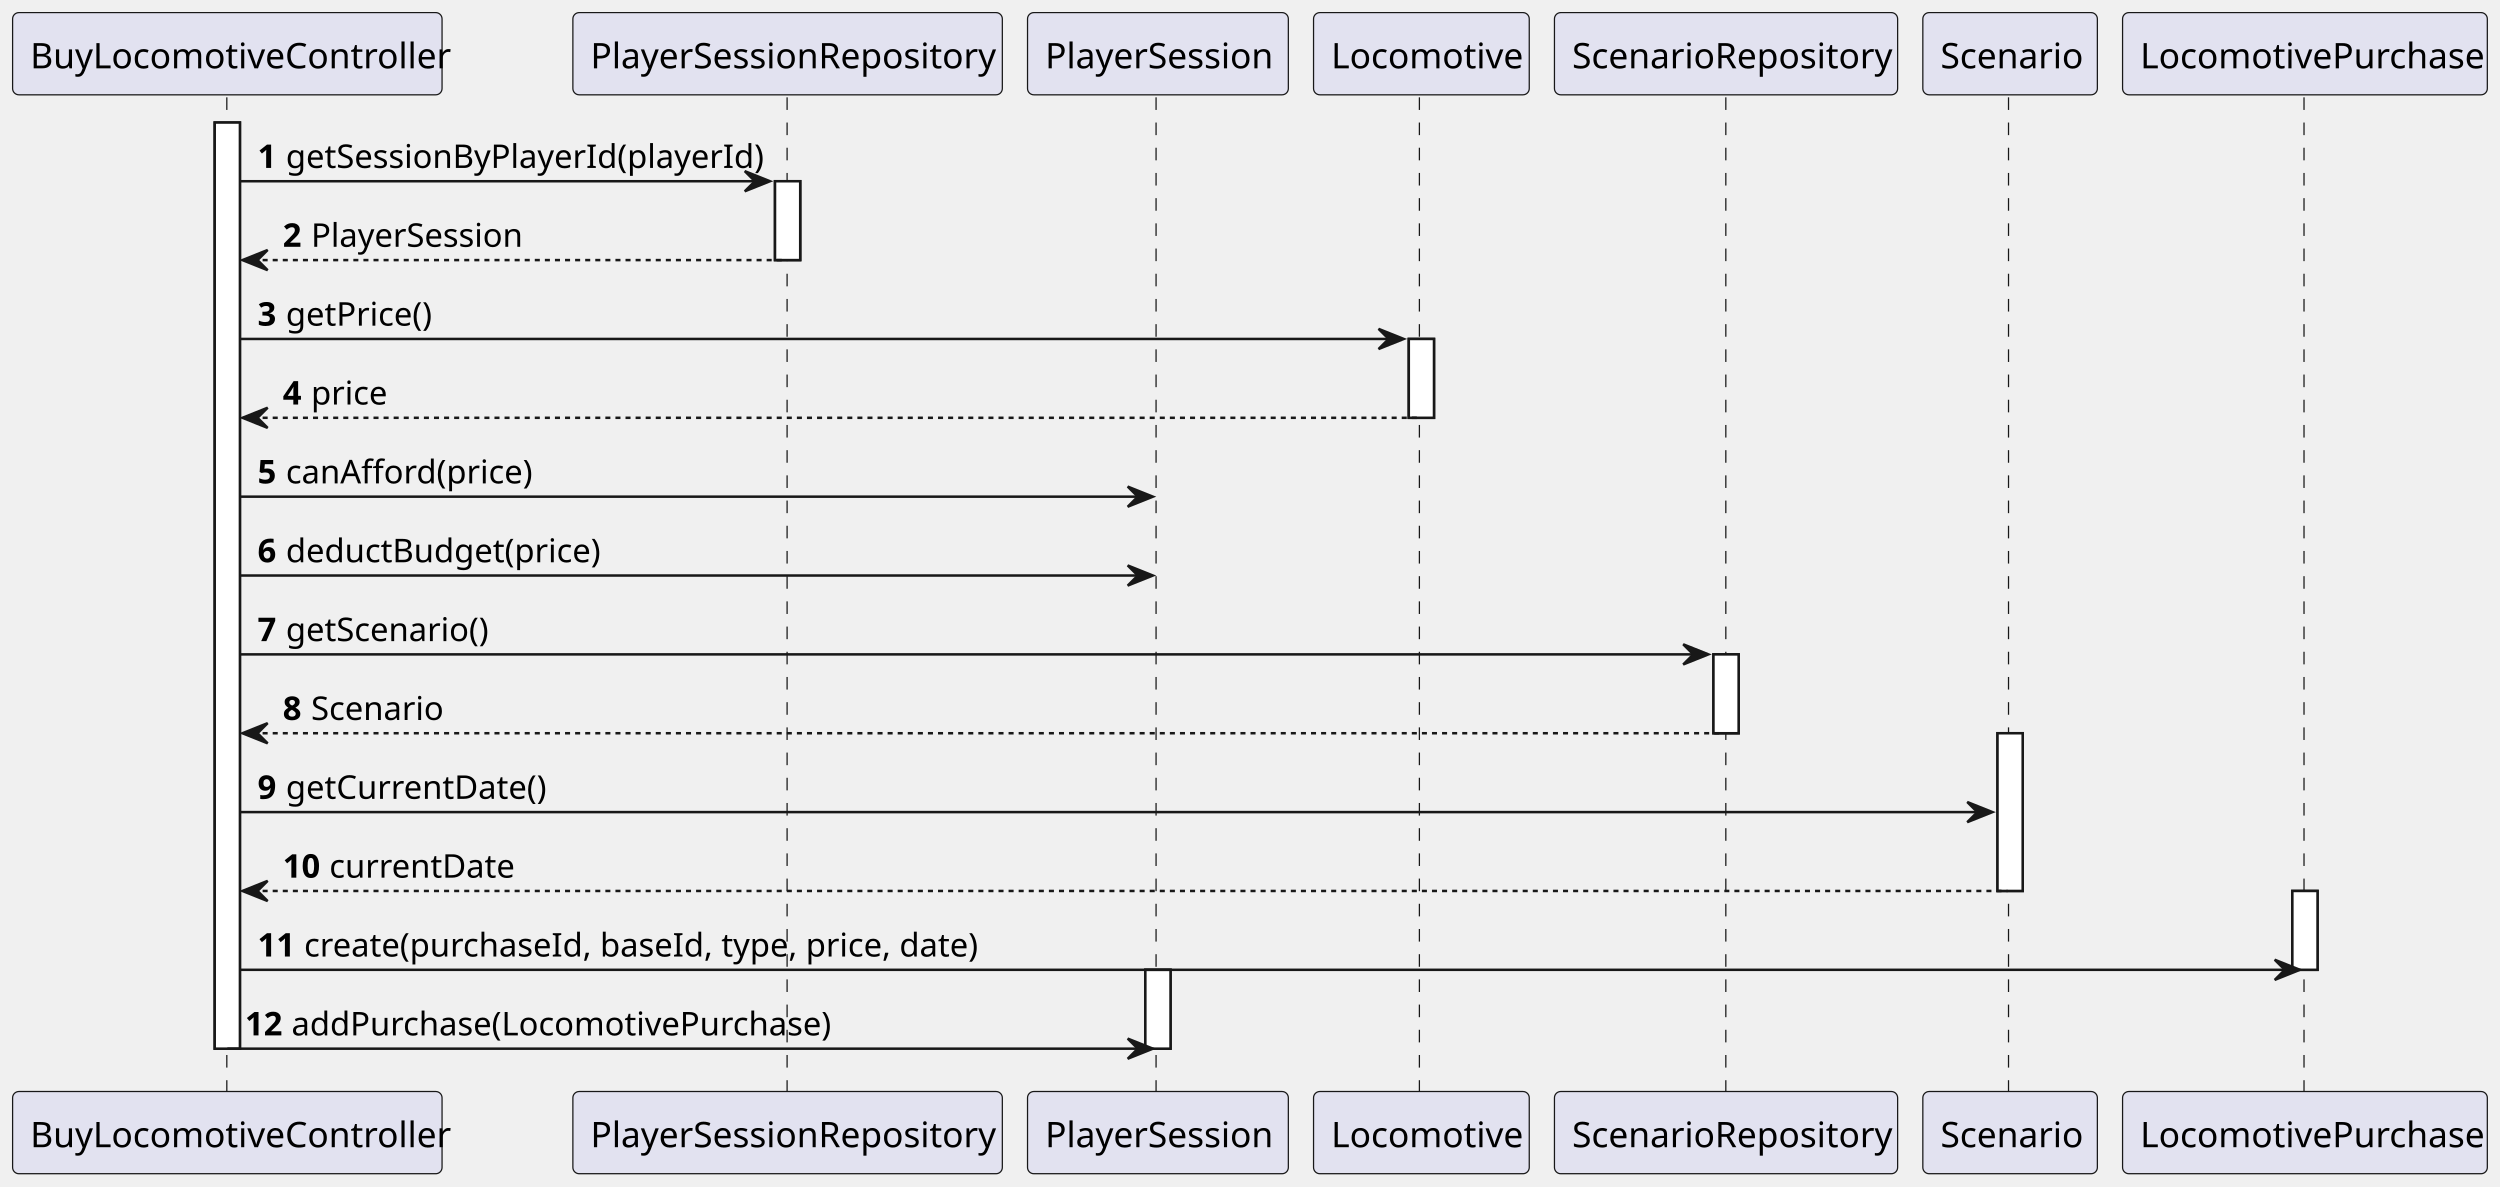
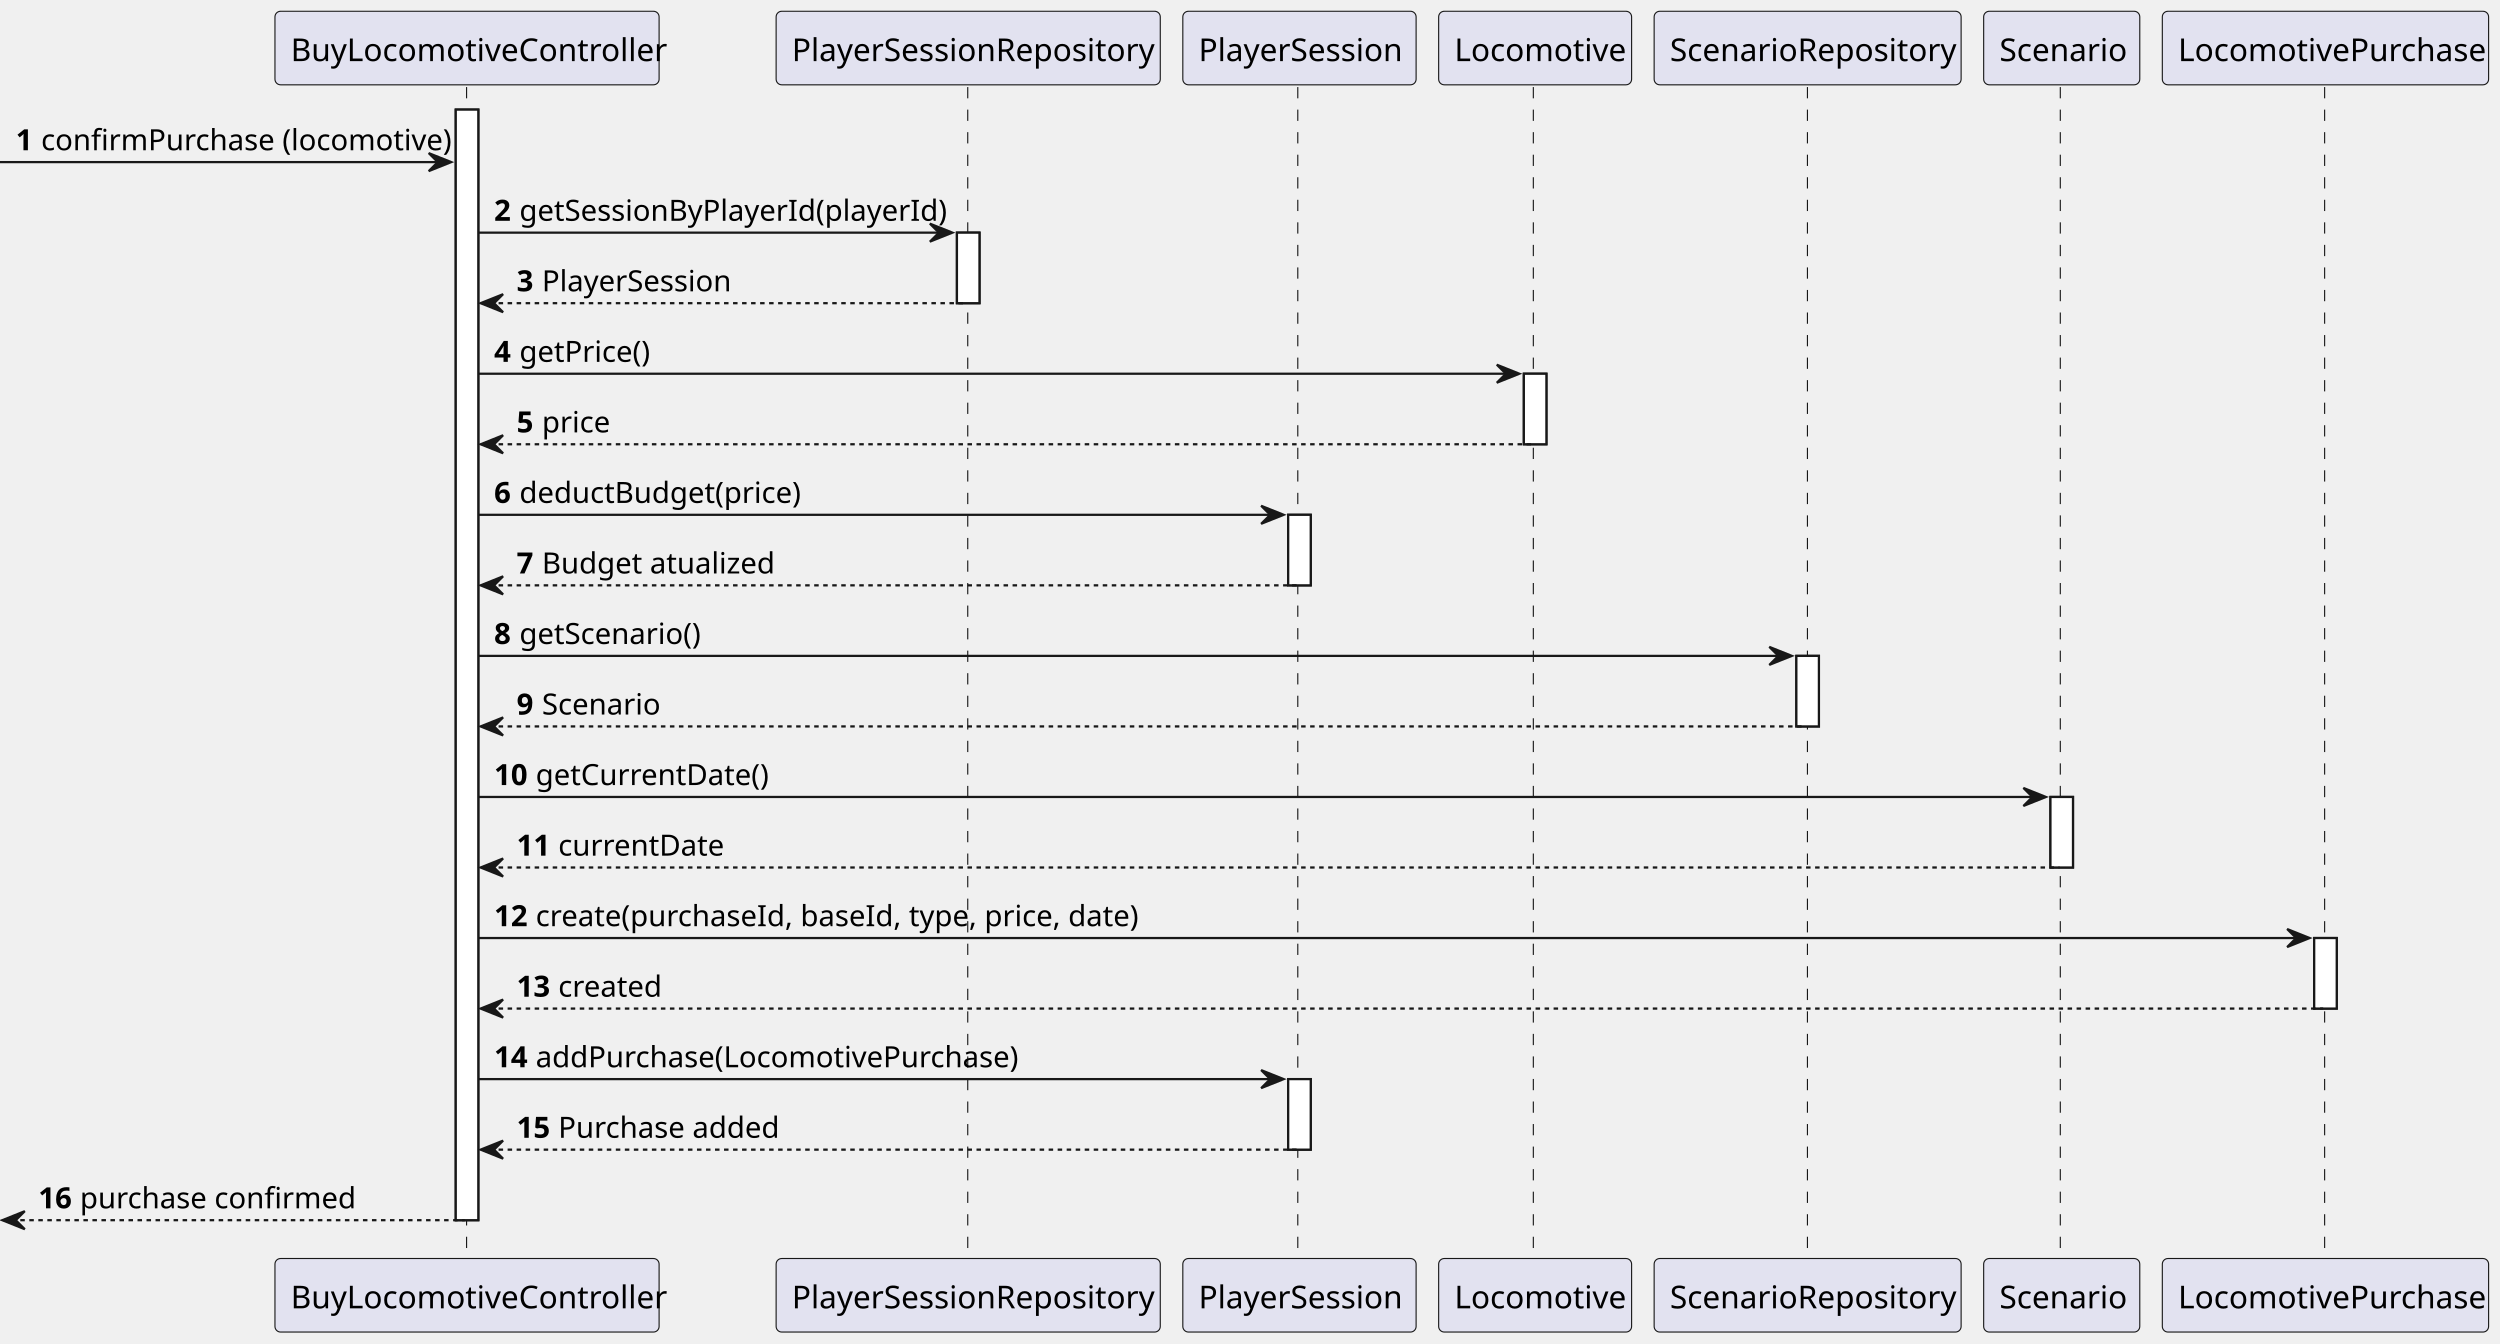
- <svg xmlns="http://www.w3.org/2000/svg" contentStyleType="text/css" height="471px" preserveAspectRatio="none" style="width:992px;height:471px;background:#FFFFFF;" version="1.1" viewBox="0 0 992 471" width="992px" zoomAndPan="magnify">
+ <svg xmlns="http://www.w3.org/2000/svg" contentStyleType="text/css" height="596px" preserveAspectRatio="none" style="width:1109px;height:596px;background:#FFFFFF;" version="1.1" viewBox="0 0 1109 596" width="1109px" zoomAndPan="magnify">
  <defs />
  <g>
-     <rect fill="#FFFFFF" height="367.492" style="stroke:#181818;stroke-width:1.0;" width="10" x="85.203" y="48.621" />
-     <rect fill="#FFFFFF" height="31.291" style="stroke:#181818;stroke-width:1.0;" width="10" x="307.522" y="71.912" />
-     <rect fill="#FFFFFF" height="31.291" style="stroke:#181818;stroke-width:1.0;" width="10" x="454.47" y="384.822" />
-     <rect fill="#FFFFFF" height="31.291" style="stroke:#181818;stroke-width:1.0;" width="10" x="559.011" y="134.494" />
-     <rect fill="#FFFFFF" height="31.291" style="stroke:#181818;stroke-width:1.0;" width="10" x="679.893" y="259.658" />
-     <rect fill="#FFFFFF" height="62.582" style="stroke:#181818;stroke-width:1.0;" width="10" x="792.606" y="290.949" />
-     <rect fill="#FFFFFF" height="31.291" style="stroke:#181818;stroke-width:1.0;" width="10" x="909.602" y="353.531" />
-     <line style="stroke:#181818;stroke-width:0.5;stroke-dasharray:5.0,5.0;" x1="90" x2="90" y1="38.621" y2="434.113" />
-     <line style="stroke:#181818;stroke-width:0.5;stroke-dasharray:5.0,5.0;" x1="312.319" x2="312.319" y1="38.621" y2="434.113" />
-     <line style="stroke:#181818;stroke-width:0.5;stroke-dasharray:5.0,5.0;" x1="458.725" x2="458.725" y1="38.621" y2="434.113" />
-     <line style="stroke:#181818;stroke-width:0.5;stroke-dasharray:5.0,5.0;" x1="563.214" x2="563.214" y1="38.621" y2="434.113" />
-     <line style="stroke:#181818;stroke-width:0.5;stroke-dasharray:5.0,5.0;" x1="684.807" x2="684.807" y1="38.621" y2="434.113" />
-     <line style="stroke:#181818;stroke-width:0.5;stroke-dasharray:5.0,5.0;" x1="796.979" x2="796.979" y1="38.621" y2="434.113" />
-     <line style="stroke:#181818;stroke-width:0.5;stroke-dasharray:5.0,5.0;" x1="914.234" x2="914.234" y1="38.621" y2="434.113" />
-     <rect fill="#E2E2F0" height="32.621" rx="2.5" ry="2.5" style="stroke:#181818;stroke-width:0.5;" width="170.406" x="5" y="5" />
-     <text fill="#000000" font-family="sans-serif" font-size="14" lengthAdjust="spacing" textLength="156.406" x="12" y="27.107">BuyLocomotiveController</text>
-     <rect fill="#E2E2F0" height="32.621" rx="2.5" ry="2.5" style="stroke:#181818;stroke-width:0.5;" width="170.406" x="5" y="433.113" />
-     <text fill="#000000" font-family="sans-serif" font-size="14" lengthAdjust="spacing" textLength="156.406" x="12" y="455.221">BuyLocomotiveController</text>
-     <rect fill="#E2E2F0" height="32.621" rx="2.5" ry="2.5" style="stroke:#181818;stroke-width:0.5;" width="170.406" x="227.319" y="5" />
-     <text fill="#000000" font-family="sans-serif" font-size="14" lengthAdjust="spacing" textLength="156.406" x="234.319" y="27.107">PlayerSessionRepository</text>
-     <rect fill="#E2E2F0" height="32.621" rx="2.5" ry="2.5" style="stroke:#181818;stroke-width:0.5;" width="170.406" x="227.319" y="433.113" />
-     <text fill="#000000" font-family="sans-serif" font-size="14" lengthAdjust="spacing" textLength="156.406" x="234.319" y="455.221">PlayerSessionRepository</text>
-     <rect fill="#E2E2F0" height="32.621" rx="2.5" ry="2.5" style="stroke:#181818;stroke-width:0.5;" width="103.489" x="407.725" y="5" />
-     <text fill="#000000" font-family="sans-serif" font-size="14" lengthAdjust="spacing" textLength="89.489" x="414.725" y="27.107">PlayerSession</text>
-     <rect fill="#E2E2F0" height="32.621" rx="2.5" ry="2.5" style="stroke:#181818;stroke-width:0.5;" width="103.489" x="407.725" y="433.113" />
-     <text fill="#000000" font-family="sans-serif" font-size="14" lengthAdjust="spacing" textLength="89.489" x="414.725" y="455.221">PlayerSession</text>
-     <rect fill="#E2E2F0" height="32.621" rx="2.5" ry="2.5" style="stroke:#181818;stroke-width:0.5;" width="85.593" x="521.214" y="5" />
-     <text fill="#000000" font-family="sans-serif" font-size="14" lengthAdjust="spacing" textLength="71.593" x="528.214" y="27.107">Locomotive</text>
-     <rect fill="#E2E2F0" height="32.621" rx="2.5" ry="2.5" style="stroke:#181818;stroke-width:0.5;" width="85.593" x="521.214" y="433.113" />
-     <text fill="#000000" font-family="sans-serif" font-size="14" lengthAdjust="spacing" textLength="71.593" x="528.214" y="455.221">Locomotive</text>
-     <rect fill="#E2E2F0" height="32.621" rx="2.5" ry="2.5" style="stroke:#181818;stroke-width:0.5;" width="136.172" x="616.807" y="5" />
-     <text fill="#000000" font-family="sans-serif" font-size="14" lengthAdjust="spacing" textLength="122.172" x="623.807" y="27.107">ScenarioRepository</text>
-     <rect fill="#E2E2F0" height="32.621" rx="2.5" ry="2.5" style="stroke:#181818;stroke-width:0.5;" width="136.172" x="616.807" y="433.113" />
-     <text fill="#000000" font-family="sans-serif" font-size="14" lengthAdjust="spacing" textLength="122.172" x="623.807" y="455.221">ScenarioRepository</text>
-     <rect fill="#E2E2F0" height="32.621" rx="2.5" ry="2.5" style="stroke:#181818;stroke-width:0.5;" width="69.255" x="762.979" y="5" />
-     <text fill="#000000" font-family="sans-serif" font-size="14" lengthAdjust="spacing" textLength="55.255" x="769.979" y="27.107">Scenario</text>
-     <rect fill="#E2E2F0" height="32.621" rx="2.5" ry="2.5" style="stroke:#181818;stroke-width:0.5;" width="69.255" x="762.979" y="433.113" />
-     <text fill="#000000" font-family="sans-serif" font-size="14" lengthAdjust="spacing" textLength="55.255" x="769.979" y="455.221">Scenario</text>
-     <rect fill="#E2E2F0" height="32.621" rx="2.5" ry="2.5" style="stroke:#181818;stroke-width:0.5;" width="144.737" x="842.234" y="5" />
-     <text fill="#000000" font-family="sans-serif" font-size="14" lengthAdjust="spacing" textLength="130.737" x="849.234" y="27.107">LocomotivePurchase</text>
-     <rect fill="#E2E2F0" height="32.621" rx="2.5" ry="2.5" style="stroke:#181818;stroke-width:0.5;" width="144.737" x="842.234" y="433.113" />
-     <text fill="#000000" font-family="sans-serif" font-size="14" lengthAdjust="spacing" textLength="130.737" x="849.234" y="455.221">LocomotivePurchase</text>
-     <rect fill="#FFFFFF" height="367.492" style="stroke:#181818;stroke-width:1.0;" width="10" x="85.203" y="48.621" />
-     <rect fill="#FFFFFF" height="31.291" style="stroke:#181818;stroke-width:1.0;" width="10" x="307.522" y="71.912" />
-     <rect fill="#FFFFFF" height="31.291" style="stroke:#181818;stroke-width:1.0;" width="10" x="454.47" y="384.822" />
-     <rect fill="#FFFFFF" height="31.291" style="stroke:#181818;stroke-width:1.0;" width="10" x="559.011" y="134.494" />
-     <rect fill="#FFFFFF" height="31.291" style="stroke:#181818;stroke-width:1.0;" width="10" x="679.893" y="259.658" />
-     <rect fill="#FFFFFF" height="62.582" style="stroke:#181818;stroke-width:1.0;" width="10" x="792.606" y="290.949" />
-     <rect fill="#FFFFFF" height="31.291" style="stroke:#181818;stroke-width:1.0;" width="10" x="909.602" y="353.531" />
-     <polygon fill="#181818" points="295.522,67.912,305.522,71.912,295.522,75.912,299.522,71.912" style="stroke:#181818;stroke-width:1.0;" />
-     <line style="stroke:#181818;stroke-width:1.0;" x1="95.203" x2="301.522" y1="71.912" y2="71.912" />
-     <text fill="#000000" font-family="sans-serif" font-size="13" font-weight="bold" lengthAdjust="spacing" textLength="7.23" x="102.203" y="66.649">1</text>
-     <text fill="#000000" font-family="sans-serif" font-size="13" lengthAdjust="spacing" textLength="182.089" x="113.433" y="66.649">getSessionByPlayerId(playerId)</text>
-     <polygon fill="#181818" points="106.203,99.203,96.203,103.203,106.203,107.203,102.203,103.203" style="stroke:#181818;stroke-width:1.0;" />
-     <line style="stroke:#181818;stroke-width:1.0;stroke-dasharray:2.0,2.0;" x1="100.203" x2="311.522" y1="103.203" y2="103.203" />
-     <text fill="#000000" font-family="sans-serif" font-size="13" font-weight="bold" lengthAdjust="spacing" textLength="7.23" x="112.203" y="97.94">2</text>
-     <text fill="#000000" font-family="sans-serif" font-size="13" lengthAdjust="spacing" textLength="83.097" x="123.433" y="97.94">PlayerSession</text>
-     <polygon fill="#181818" points="547.011,130.494,557.011,134.494,547.011,138.494,551.011,134.494" style="stroke:#181818;stroke-width:1.0;" />
-     <line style="stroke:#181818;stroke-width:1.0;" x1="95.203" x2="553.011" y1="134.494" y2="134.494" />
-     <text fill="#000000" font-family="sans-serif" font-size="13" font-weight="bold" lengthAdjust="spacing" textLength="7.23" x="102.203" y="129.231">3</text>
-     <text fill="#000000" font-family="sans-serif" font-size="13" lengthAdjust="spacing" textLength="56.348" x="113.433" y="129.231">getPrice()</text>
-     <polygon fill="#181818" points="106.203,161.785,96.203,165.785,106.203,169.785,102.203,165.785" style="stroke:#181818;stroke-width:1.0;" />
-     <line style="stroke:#181818;stroke-width:1.0;stroke-dasharray:2.0,2.0;" x1="100.203" x2="563.011" y1="165.785" y2="165.785" />
-     <text fill="#000000" font-family="sans-serif" font-size="13" font-weight="bold" lengthAdjust="spacing" textLength="7.23" x="112.203" y="160.523">4</text>
-     <text fill="#000000" font-family="sans-serif" font-size="13" lengthAdjust="spacing" textLength="28.177" x="123.433" y="160.523">price</text>
-     <polygon fill="#181818" points="447.47,193.076,457.47,197.076,447.47,201.076,451.47,197.076" style="stroke:#181818;stroke-width:1.0;" />
-     <line style="stroke:#181818;stroke-width:1.0;" x1="95.203" x2="453.47" y1="197.076" y2="197.076" />
-     <text fill="#000000" font-family="sans-serif" font-size="13" font-weight="bold" lengthAdjust="spacing" textLength="7.23" x="102.203" y="191.814">5</text>
-     <text fill="#000000" font-family="sans-serif" font-size="13" lengthAdjust="spacing" textLength="92.479" x="113.433" y="191.814">canAfford(price)</text>
-     <polygon fill="#181818" points="447.47,224.367,457.47,228.367,447.47,232.367,451.47,228.367" style="stroke:#181818;stroke-width:1.0;" />
-     <line style="stroke:#181818;stroke-width:1.0;" x1="95.203" x2="453.47" y1="228.367" y2="228.367" />
-     <text fill="#000000" font-family="sans-serif" font-size="13" font-weight="bold" lengthAdjust="spacing" textLength="7.23" x="102.203" y="223.105">6</text>
-     <text fill="#000000" font-family="sans-serif" font-size="13" lengthAdjust="spacing" textLength="117.07" x="113.433" y="223.105">deductBudget(price)</text>
-     <polygon fill="#181818" points="667.893,255.658,677.893,259.658,667.893,263.658,671.893,259.658" style="stroke:#181818;stroke-width:1.0;" />
-     <line style="stroke:#181818;stroke-width:1.0;" x1="95.203" x2="673.893" y1="259.658" y2="259.658" />
-     <text fill="#000000" font-family="sans-serif" font-size="13" font-weight="bold" lengthAdjust="spacing" textLength="7.23" x="102.203" y="254.395">7</text>
-     <text fill="#000000" font-family="sans-serif" font-size="13" lengthAdjust="spacing" textLength="78.038" x="113.433" y="254.395">getScenario()</text>
-     <polygon fill="#181818" points="106.203,286.949,96.203,290.949,106.203,294.949,102.203,290.949" style="stroke:#181818;stroke-width:1.0;" />
-     <line style="stroke:#181818;stroke-width:1.0;stroke-dasharray:2.0,2.0;" x1="100.203" x2="683.893" y1="290.949" y2="290.949" />
-     <text fill="#000000" font-family="sans-serif" font-size="13" font-weight="bold" lengthAdjust="spacing" textLength="7.23" x="112.203" y="285.687">8</text>
-     <text fill="#000000" font-family="sans-serif" font-size="13" lengthAdjust="spacing" textLength="51.308" x="123.433" y="285.687">Scenario</text>
-     <polygon fill="#181818" points="780.606,318.24,790.606,322.24,780.606,326.24,784.606,322.24" style="stroke:#181818;stroke-width:1.0;" />
-     <line style="stroke:#181818;stroke-width:1.0;" x1="95.203" x2="786.606" y1="322.24" y2="322.24" />
-     <text fill="#000000" font-family="sans-serif" font-size="13" font-weight="bold" lengthAdjust="spacing" textLength="7.23" x="102.203" y="316.978">9</text>
-     <text fill="#000000" font-family="sans-serif" font-size="13" lengthAdjust="spacing" textLength="97.538" x="113.433" y="316.978">getCurrentDate()</text>
-     <polygon fill="#181818" points="106.203,349.531,96.203,353.531,106.203,357.531,102.203,353.531" style="stroke:#181818;stroke-width:1.0;" />
-     <line style="stroke:#181818;stroke-width:1.0;stroke-dasharray:2.0,2.0;" x1="100.203" x2="796.606" y1="353.531" y2="353.531" />
-     <text fill="#000000" font-family="sans-serif" font-size="13" font-weight="bold" lengthAdjust="spacing" textLength="14.46" x="112.203" y="348.269">10</text>
-     <text fill="#000000" font-family="sans-serif" font-size="13" lengthAdjust="spacing" textLength="67.92" x="130.663" y="348.269">currentDate</text>
-     <polygon fill="#181818" points="902.602,380.822,912.602,384.822,902.602,388.822,906.602,384.822" style="stroke:#181818;stroke-width:1.0;" />
-     <line style="stroke:#181818;stroke-width:1.0;" x1="95.203" x2="908.602" y1="384.822" y2="384.822" />
-     <text fill="#000000" font-family="sans-serif" font-size="13" font-weight="bold" lengthAdjust="spacing" textLength="14.46" x="102.203" y="379.56">11</text>
-     <text fill="#000000" font-family="sans-serif" font-size="13" lengthAdjust="spacing" textLength="255.087" x="120.663" y="379.56">create(purchaseId, baseId, type, price, date)</text>
-     <polygon fill="#181818" points="447.47,412.113,457.47,416.113,447.47,420.113,451.47,416.113" style="stroke:#181818;stroke-width:1.0;" />
-     <line style="stroke:#181818;stroke-width:1.0;" x1="90.203" x2="453.47" y1="416.113" y2="416.113" />
-     <text fill="#000000" font-family="sans-serif" font-size="13" font-weight="bold" lengthAdjust="spacing" textLength="14.46" x="97.203" y="410.851">12</text>
-     <text fill="#000000" font-family="sans-serif" font-size="13" lengthAdjust="spacing" textLength="206.667" x="115.663" y="410.851">addPurchase(LocomotivePurchase)</text>
+     <rect fill="#FFFFFF" height="492.656" style="stroke:#181818;stroke-width:1.0;" width="10" x="202.175" y="48.621" />
+     <rect fill="#FFFFFF" height="31.291" style="stroke:#181818;stroke-width:1.0;" width="10" x="424.494" y="103.203" />
+     <rect fill="#FFFFFF" height="31.291" style="stroke:#181818;stroke-width:1.0;" width="10" x="571.442" y="228.367" />
+     <rect fill="#FFFFFF" height="31.291" style="stroke:#181818;stroke-width:1.0;" width="10" x="571.442" y="478.695" />
+     <rect fill="#FFFFFF" height="31.291" style="stroke:#181818;stroke-width:1.0;" width="10" x="675.983" y="165.785" />
+     <rect fill="#FFFFFF" height="31.291" style="stroke:#181818;stroke-width:1.0;" width="10" x="796.865" y="290.949" />
+     <rect fill="#FFFFFF" height="31.291" style="stroke:#181818;stroke-width:1.0;" width="10" x="909.579" y="353.531" />
+     <rect fill="#FFFFFF" height="31.291" style="stroke:#181818;stroke-width:1.0;" width="10" x="1026.575" y="416.113" />
+     <line style="stroke:#181818;stroke-width:0.5;stroke-dasharray:5.0,5.0;" x1="206.972" x2="206.972" y1="38.621" y2="559.277" />
+     <line style="stroke:#181818;stroke-width:0.5;stroke-dasharray:5.0,5.0;" x1="429.291" x2="429.291" y1="38.621" y2="559.277" />
+     <line style="stroke:#181818;stroke-width:0.5;stroke-dasharray:5.0,5.0;" x1="575.697" x2="575.697" y1="38.621" y2="559.277" />
+     <line style="stroke:#181818;stroke-width:0.5;stroke-dasharray:5.0,5.0;" x1="680.187" x2="680.187" y1="38.621" y2="559.277" />
+     <line style="stroke:#181818;stroke-width:0.5;stroke-dasharray:5.0,5.0;" x1="801.779" x2="801.779" y1="38.621" y2="559.277" />
+     <line style="stroke:#181818;stroke-width:0.5;stroke-dasharray:5.0,5.0;" x1="913.951" x2="913.951" y1="38.621" y2="559.277" />
+     <line style="stroke:#181818;stroke-width:0.5;stroke-dasharray:5.0,5.0;" x1="1031.206" x2="1031.206" y1="38.621" y2="559.277" />
+     <rect fill="#E2E2F0" height="32.621" rx="2.5" ry="2.5" style="stroke:#181818;stroke-width:0.5;" width="170.406" x="121.972" y="5" />
+     <text fill="#000000" font-family="sans-serif" font-size="14" lengthAdjust="spacing" textLength="156.406" x="128.972" y="27.107">BuyLocomotiveController</text>
+     <rect fill="#E2E2F0" height="32.621" rx="2.5" ry="2.5" style="stroke:#181818;stroke-width:0.5;" width="170.406" x="121.972" y="558.277" />
+     <text fill="#000000" font-family="sans-serif" font-size="14" lengthAdjust="spacing" textLength="156.406" x="128.972" y="580.385">BuyLocomotiveController</text>
+     <rect fill="#E2E2F0" height="32.621" rx="2.5" ry="2.5" style="stroke:#181818;stroke-width:0.5;" width="170.406" x="344.291" y="5" />
+     <text fill="#000000" font-family="sans-serif" font-size="14" lengthAdjust="spacing" textLength="156.406" x="351.291" y="27.107">PlayerSessionRepository</text>
+     <rect fill="#E2E2F0" height="32.621" rx="2.5" ry="2.5" style="stroke:#181818;stroke-width:0.5;" width="170.406" x="344.291" y="558.277" />
+     <text fill="#000000" font-family="sans-serif" font-size="14" lengthAdjust="spacing" textLength="156.406" x="351.291" y="580.385">PlayerSessionRepository</text>
+     <rect fill="#E2E2F0" height="32.621" rx="2.5" ry="2.5" style="stroke:#181818;stroke-width:0.5;" width="103.489" x="524.697" y="5" />
+     <text fill="#000000" font-family="sans-serif" font-size="14" lengthAdjust="spacing" textLength="89.489" x="531.697" y="27.107">PlayerSession</text>
+     <rect fill="#E2E2F0" height="32.621" rx="2.5" ry="2.5" style="stroke:#181818;stroke-width:0.5;" width="103.489" x="524.697" y="558.277" />
+     <text fill="#000000" font-family="sans-serif" font-size="14" lengthAdjust="spacing" textLength="89.489" x="531.697" y="580.385">PlayerSession</text>
+     <rect fill="#E2E2F0" height="32.621" rx="2.5" ry="2.5" style="stroke:#181818;stroke-width:0.5;" width="85.593" x="638.187" y="5" />
+     <text fill="#000000" font-family="sans-serif" font-size="14" lengthAdjust="spacing" textLength="71.593" x="645.187" y="27.107">Locomotive</text>
+     <rect fill="#E2E2F0" height="32.621" rx="2.5" ry="2.5" style="stroke:#181818;stroke-width:0.5;" width="85.593" x="638.187" y="558.277" />
+     <text fill="#000000" font-family="sans-serif" font-size="14" lengthAdjust="spacing" textLength="71.593" x="645.187" y="580.385">Locomotive</text>
+     <rect fill="#E2E2F0" height="32.621" rx="2.5" ry="2.5" style="stroke:#181818;stroke-width:0.5;" width="136.172" x="733.779" y="5" />
+     <text fill="#000000" font-family="sans-serif" font-size="14" lengthAdjust="spacing" textLength="122.172" x="740.779" y="27.107">ScenarioRepository</text>
+     <rect fill="#E2E2F0" height="32.621" rx="2.5" ry="2.5" style="stroke:#181818;stroke-width:0.5;" width="136.172" x="733.779" y="558.277" />
+     <text fill="#000000" font-family="sans-serif" font-size="14" lengthAdjust="spacing" textLength="122.172" x="740.779" y="580.385">ScenarioRepository</text>
+     <rect fill="#E2E2F0" height="32.621" rx="2.5" ry="2.5" style="stroke:#181818;stroke-width:0.5;" width="69.255" x="879.951" y="5" />
+     <text fill="#000000" font-family="sans-serif" font-size="14" lengthAdjust="spacing" textLength="55.255" x="886.951" y="27.107">Scenario</text>
+     <rect fill="#E2E2F0" height="32.621" rx="2.5" ry="2.5" style="stroke:#181818;stroke-width:0.5;" width="69.255" x="879.951" y="558.277" />
+     <text fill="#000000" font-family="sans-serif" font-size="14" lengthAdjust="spacing" textLength="55.255" x="886.951" y="580.385">Scenario</text>
+     <rect fill="#E2E2F0" height="32.621" rx="2.5" ry="2.5" style="stroke:#181818;stroke-width:0.5;" width="144.737" x="959.206" y="5" />
+     <text fill="#000000" font-family="sans-serif" font-size="14" lengthAdjust="spacing" textLength="130.737" x="966.206" y="27.107">LocomotivePurchase</text>
+     <rect fill="#E2E2F0" height="32.621" rx="2.5" ry="2.5" style="stroke:#181818;stroke-width:0.5;" width="144.737" x="959.206" y="558.277" />
+     <text fill="#000000" font-family="sans-serif" font-size="14" lengthAdjust="spacing" textLength="130.737" x="966.206" y="580.385">LocomotivePurchase</text>
+     <rect fill="#FFFFFF" height="492.656" style="stroke:#181818;stroke-width:1.0;" width="10" x="202.175" y="48.621" />
+     <rect fill="#FFFFFF" height="31.291" style="stroke:#181818;stroke-width:1.0;" width="10" x="424.494" y="103.203" />
+     <rect fill="#FFFFFF" height="31.291" style="stroke:#181818;stroke-width:1.0;" width="10" x="571.442" y="228.367" />
+     <rect fill="#FFFFFF" height="31.291" style="stroke:#181818;stroke-width:1.0;" width="10" x="571.442" y="478.695" />
+     <rect fill="#FFFFFF" height="31.291" style="stroke:#181818;stroke-width:1.0;" width="10" x="675.983" y="165.785" />
+     <rect fill="#FFFFFF" height="31.291" style="stroke:#181818;stroke-width:1.0;" width="10" x="796.865" y="290.949" />
+     <rect fill="#FFFFFF" height="31.291" style="stroke:#181818;stroke-width:1.0;" width="10" x="909.579" y="353.531" />
+     <rect fill="#FFFFFF" height="31.291" style="stroke:#181818;stroke-width:1.0;" width="10" x="1026.575" y="416.113" />
+     <polygon fill="#181818" points="190.175,67.912,200.175,71.912,190.175,75.912,194.175,71.912" style="stroke:#181818;stroke-width:1.0;" />
+     <line style="stroke:#181818;stroke-width:1.0;" x1="0" x2="196.175" y1="71.912" y2="71.912" />
+     <text fill="#000000" font-family="sans-serif" font-size="13" font-weight="bold" lengthAdjust="spacing" textLength="7.23" x="7" y="66.649">1</text>
+     <text fill="#000000" font-family="sans-serif" font-size="13" lengthAdjust="spacing" textLength="171.945" x="18.23" y="66.649">confirmPurchase (locomotive)</text>
+     <polygon fill="#181818" points="412.494,99.203,422.494,103.203,412.494,107.203,416.494,103.203" style="stroke:#181818;stroke-width:1.0;" />
+     <line style="stroke:#181818;stroke-width:1.0;" x1="212.175" x2="418.494" y1="103.203" y2="103.203" />
+     <text fill="#000000" font-family="sans-serif" font-size="13" font-weight="bold" lengthAdjust="spacing" textLength="7.23" x="219.175" y="97.94">2</text>
+     <text fill="#000000" font-family="sans-serif" font-size="13" lengthAdjust="spacing" textLength="182.089" x="230.405" y="97.94">getSessionByPlayerId(playerId)</text>
+     <polygon fill="#181818" points="223.175,130.494,213.175,134.494,223.175,138.494,219.175,134.494" style="stroke:#181818;stroke-width:1.0;" />
+     <line style="stroke:#181818;stroke-width:1.0;stroke-dasharray:2.0,2.0;" x1="217.175" x2="428.494" y1="134.494" y2="134.494" />
+     <text fill="#000000" font-family="sans-serif" font-size="13" font-weight="bold" lengthAdjust="spacing" textLength="7.23" x="229.175" y="129.231">3</text>
+     <text fill="#000000" font-family="sans-serif" font-size="13" lengthAdjust="spacing" textLength="83.097" x="240.405" y="129.231">PlayerSession</text>
+     <polygon fill="#181818" points="663.983,161.785,673.983,165.785,663.983,169.785,667.983,165.785" style="stroke:#181818;stroke-width:1.0;" />
+     <line style="stroke:#181818;stroke-width:1.0;" x1="212.175" x2="669.983" y1="165.785" y2="165.785" />
+     <text fill="#000000" font-family="sans-serif" font-size="13" font-weight="bold" lengthAdjust="spacing" textLength="7.23" x="219.175" y="160.523">4</text>
+     <text fill="#000000" font-family="sans-serif" font-size="13" lengthAdjust="spacing" textLength="56.348" x="230.405" y="160.523">getPrice()</text>
+     <polygon fill="#181818" points="223.175,193.076,213.175,197.076,223.175,201.076,219.175,197.076" style="stroke:#181818;stroke-width:1.0;" />
+     <line style="stroke:#181818;stroke-width:1.0;stroke-dasharray:2.0,2.0;" x1="217.175" x2="679.983" y1="197.076" y2="197.076" />
+     <text fill="#000000" font-family="sans-serif" font-size="13" font-weight="bold" lengthAdjust="spacing" textLength="7.23" x="229.175" y="191.814">5</text>
+     <text fill="#000000" font-family="sans-serif" font-size="13" lengthAdjust="spacing" textLength="28.177" x="240.405" y="191.814">price</text>
+     <polygon fill="#181818" points="559.442,224.367,569.442,228.367,559.442,232.367,563.442,228.367" style="stroke:#181818;stroke-width:1.0;" />
+     <line style="stroke:#181818;stroke-width:1.0;" x1="212.175" x2="565.442" y1="228.367" y2="228.367" />
+     <text fill="#000000" font-family="sans-serif" font-size="13" font-weight="bold" lengthAdjust="spacing" textLength="7.23" x="219.175" y="223.105">6</text>
+     <text fill="#000000" font-family="sans-serif" font-size="13" lengthAdjust="spacing" textLength="117.07" x="230.405" y="223.105">deductBudget(price)</text>
+     <polygon fill="#181818" points="223.175,255.658,213.175,259.658,223.175,263.658,219.175,259.658" style="stroke:#181818;stroke-width:1.0;" />
+     <line style="stroke:#181818;stroke-width:1.0;stroke-dasharray:2.0,2.0;" x1="217.175" x2="575.442" y1="259.658" y2="259.658" />
+     <text fill="#000000" font-family="sans-serif" font-size="13" font-weight="bold" lengthAdjust="spacing" textLength="7.23" x="229.175" y="254.395">7</text>
+     <text fill="#000000" font-family="sans-serif" font-size="13" lengthAdjust="spacing" textLength="96.853" x="240.405" y="254.395">Budget atualized</text>
+     <polygon fill="#181818" points="784.865,286.949,794.865,290.949,784.865,294.949,788.865,290.949" style="stroke:#181818;stroke-width:1.0;" />
+     <line style="stroke:#181818;stroke-width:1.0;" x1="212.175" x2="790.865" y1="290.949" y2="290.949" />
+     <text fill="#000000" font-family="sans-serif" font-size="13" font-weight="bold" lengthAdjust="spacing" textLength="7.23" x="219.175" y="285.687">8</text>
+     <text fill="#000000" font-family="sans-serif" font-size="13" lengthAdjust="spacing" textLength="78.038" x="230.405" y="285.687">getScenario()</text>
+     <polygon fill="#181818" points="223.175,318.24,213.175,322.24,223.175,326.24,219.175,322.24" style="stroke:#181818;stroke-width:1.0;" />
+     <line style="stroke:#181818;stroke-width:1.0;stroke-dasharray:2.0,2.0;" x1="217.175" x2="800.865" y1="322.24" y2="322.24" />
+     <text fill="#000000" font-family="sans-serif" font-size="13" font-weight="bold" lengthAdjust="spacing" textLength="7.23" x="229.175" y="316.978">9</text>
+     <text fill="#000000" font-family="sans-serif" font-size="13" lengthAdjust="spacing" textLength="51.308" x="240.405" y="316.978">Scenario</text>
+     <polygon fill="#181818" points="897.579,349.531,907.579,353.531,897.579,357.531,901.579,353.531" style="stroke:#181818;stroke-width:1.0;" />
+     <line style="stroke:#181818;stroke-width:1.0;" x1="212.175" x2="903.579" y1="353.531" y2="353.531" />
+     <text fill="#000000" font-family="sans-serif" font-size="13" font-weight="bold" lengthAdjust="spacing" textLength="14.46" x="219.175" y="348.269">10</text>
+     <text fill="#000000" font-family="sans-serif" font-size="13" lengthAdjust="spacing" textLength="97.538" x="237.635" y="348.269">getCurrentDate()</text>
+     <polygon fill="#181818" points="223.175,380.822,213.175,384.822,223.175,388.822,219.175,384.822" style="stroke:#181818;stroke-width:1.0;" />
+     <line style="stroke:#181818;stroke-width:1.0;stroke-dasharray:2.0,2.0;" x1="217.175" x2="913.579" y1="384.822" y2="384.822" />
+     <text fill="#000000" font-family="sans-serif" font-size="13" font-weight="bold" lengthAdjust="spacing" textLength="14.46" x="229.175" y="379.56">11</text>
+     <text fill="#000000" font-family="sans-serif" font-size="13" lengthAdjust="spacing" textLength="67.92" x="247.635" y="379.56">currentDate</text>
+     <polygon fill="#181818" points="1014.575,412.113,1024.575,416.113,1014.575,420.113,1018.575,416.113" style="stroke:#181818;stroke-width:1.0;" />
+     <line style="stroke:#181818;stroke-width:1.0;" x1="212.175" x2="1020.575" y1="416.113" y2="416.113" />
+     <text fill="#000000" font-family="sans-serif" font-size="13" font-weight="bold" lengthAdjust="spacing" textLength="14.46" x="219.175" y="410.851">12</text>
+     <text fill="#000000" font-family="sans-serif" font-size="13" lengthAdjust="spacing" textLength="255.087" x="237.635" y="410.851">create(purchaseId, baseId, type, price, date)</text>
+     <polygon fill="#181818" points="223.175,443.404,213.175,447.404,223.175,451.404,219.175,447.404" style="stroke:#181818;stroke-width:1.0;" />
+     <line style="stroke:#181818;stroke-width:1.0;stroke-dasharray:2.0,2.0;" x1="217.175" x2="1030.575" y1="447.404" y2="447.404" />
+     <text fill="#000000" font-family="sans-serif" font-size="13" font-weight="bold" lengthAdjust="spacing" textLength="14.46" x="229.175" y="442.142">13</text>
+     <text fill="#000000" font-family="sans-serif" font-size="13" lengthAdjust="spacing" textLength="43.361" x="247.635" y="442.142">created</text>
+     <polygon fill="#181818" points="559.442,474.695,569.442,478.695,559.442,482.695,563.442,478.695" style="stroke:#181818;stroke-width:1.0;" />
+     <line style="stroke:#181818;stroke-width:1.0;" x1="212.175" x2="565.442" y1="478.695" y2="478.695" />
+     <text fill="#000000" font-family="sans-serif" font-size="13" font-weight="bold" lengthAdjust="spacing" textLength="14.46" x="219.175" y="473.433">14</text>
+     <text fill="#000000" font-family="sans-serif" font-size="13" lengthAdjust="spacing" textLength="206.667" x="237.635" y="473.433">addPurchase(LocomotivePurchase)</text>
+     <polygon fill="#181818" points="223.175,505.986,213.175,509.986,223.175,513.986,219.175,509.986" style="stroke:#181818;stroke-width:1.0;" />
+     <line style="stroke:#181818;stroke-width:1.0;stroke-dasharray:2.0,2.0;" x1="217.175" x2="575.442" y1="509.986" y2="509.986" />
+     <text fill="#000000" font-family="sans-serif" font-size="13" font-weight="bold" lengthAdjust="spacing" textLength="14.46" x="229.175" y="504.724">15</text>
+     <text fill="#000000" font-family="sans-serif" font-size="13" lengthAdjust="spacing" textLength="94.682" x="247.635" y="504.724">Purchase added</text>
+     <polygon fill="#181818" points="11,537.277,1,541.277,11,545.277,7,541.277" style="stroke:#181818;stroke-width:1.0;" />
+     <line style="stroke:#181818;stroke-width:1.0;stroke-dasharray:2.0,2.0;" x1="5" x2="206.175" y1="541.277" y2="541.277" />
+     <text fill="#000000" font-family="sans-serif" font-size="13" font-weight="bold" lengthAdjust="spacing" textLength="14.46" x="17" y="536.015">16</text>
+     <text fill="#000000" font-family="sans-serif" font-size="13" lengthAdjust="spacing" textLength="114.169" x="35.46" y="536.015">purchase confirmed</text>
  </g>
</svg>
